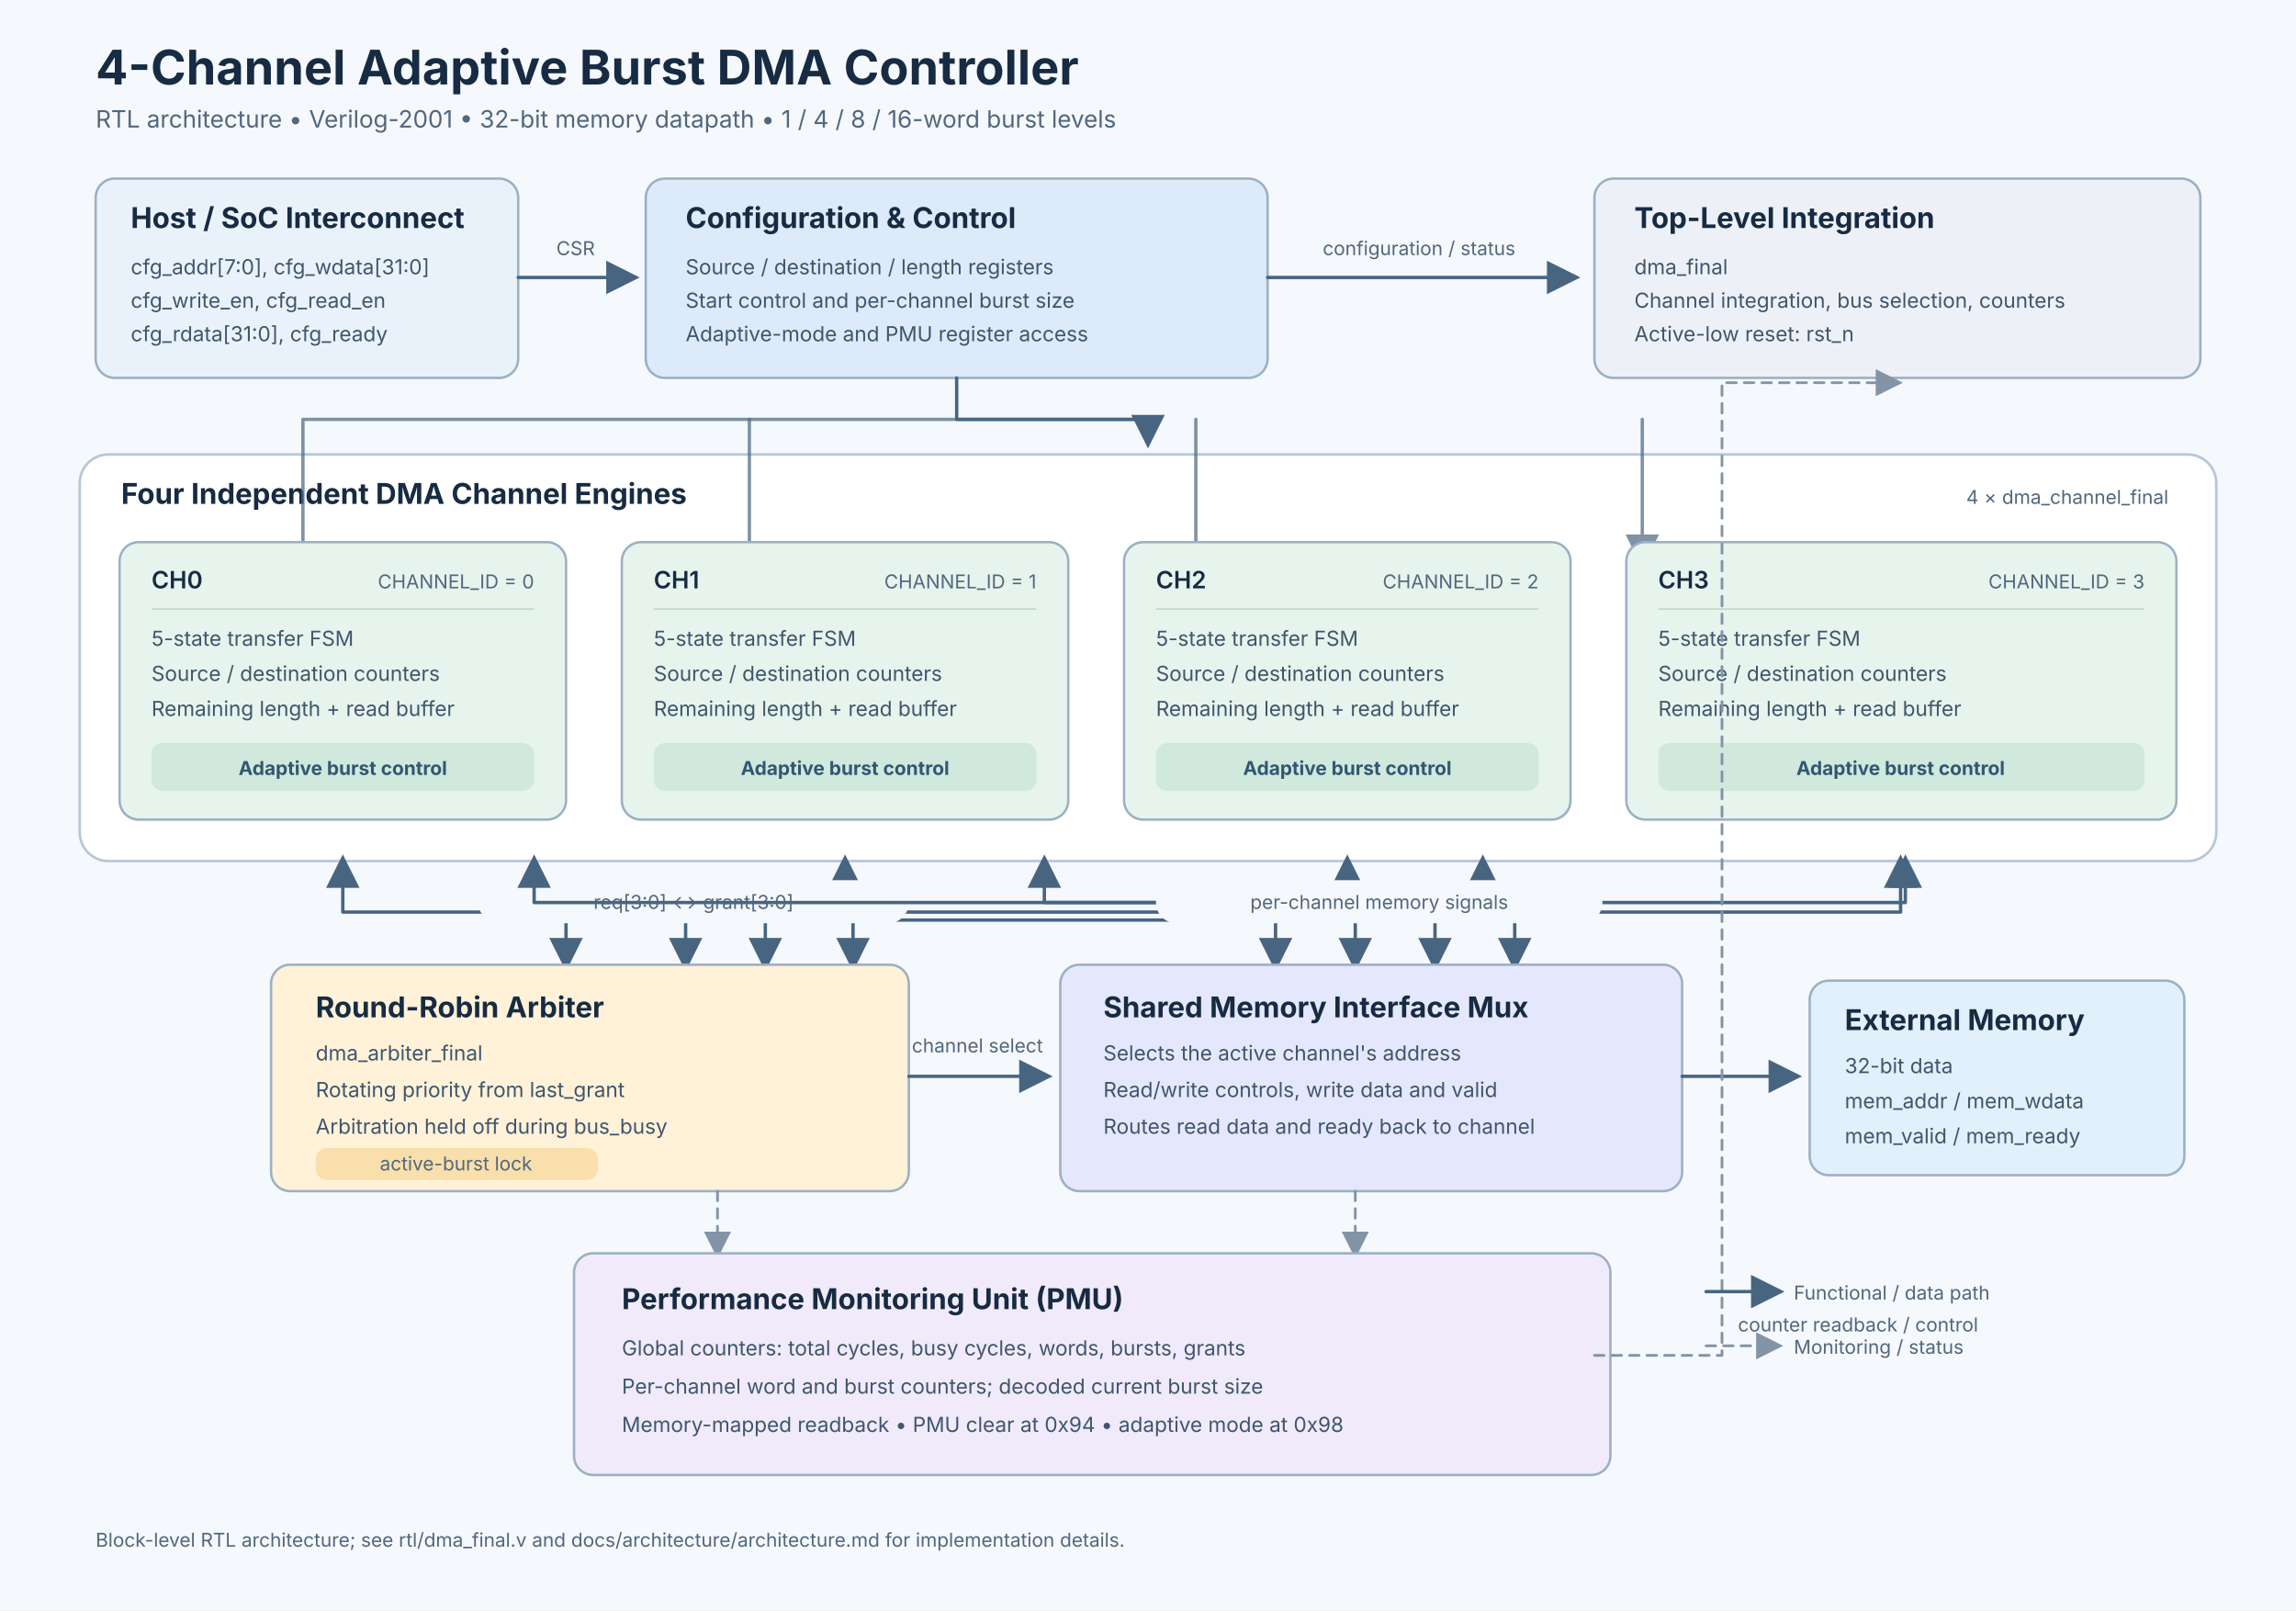
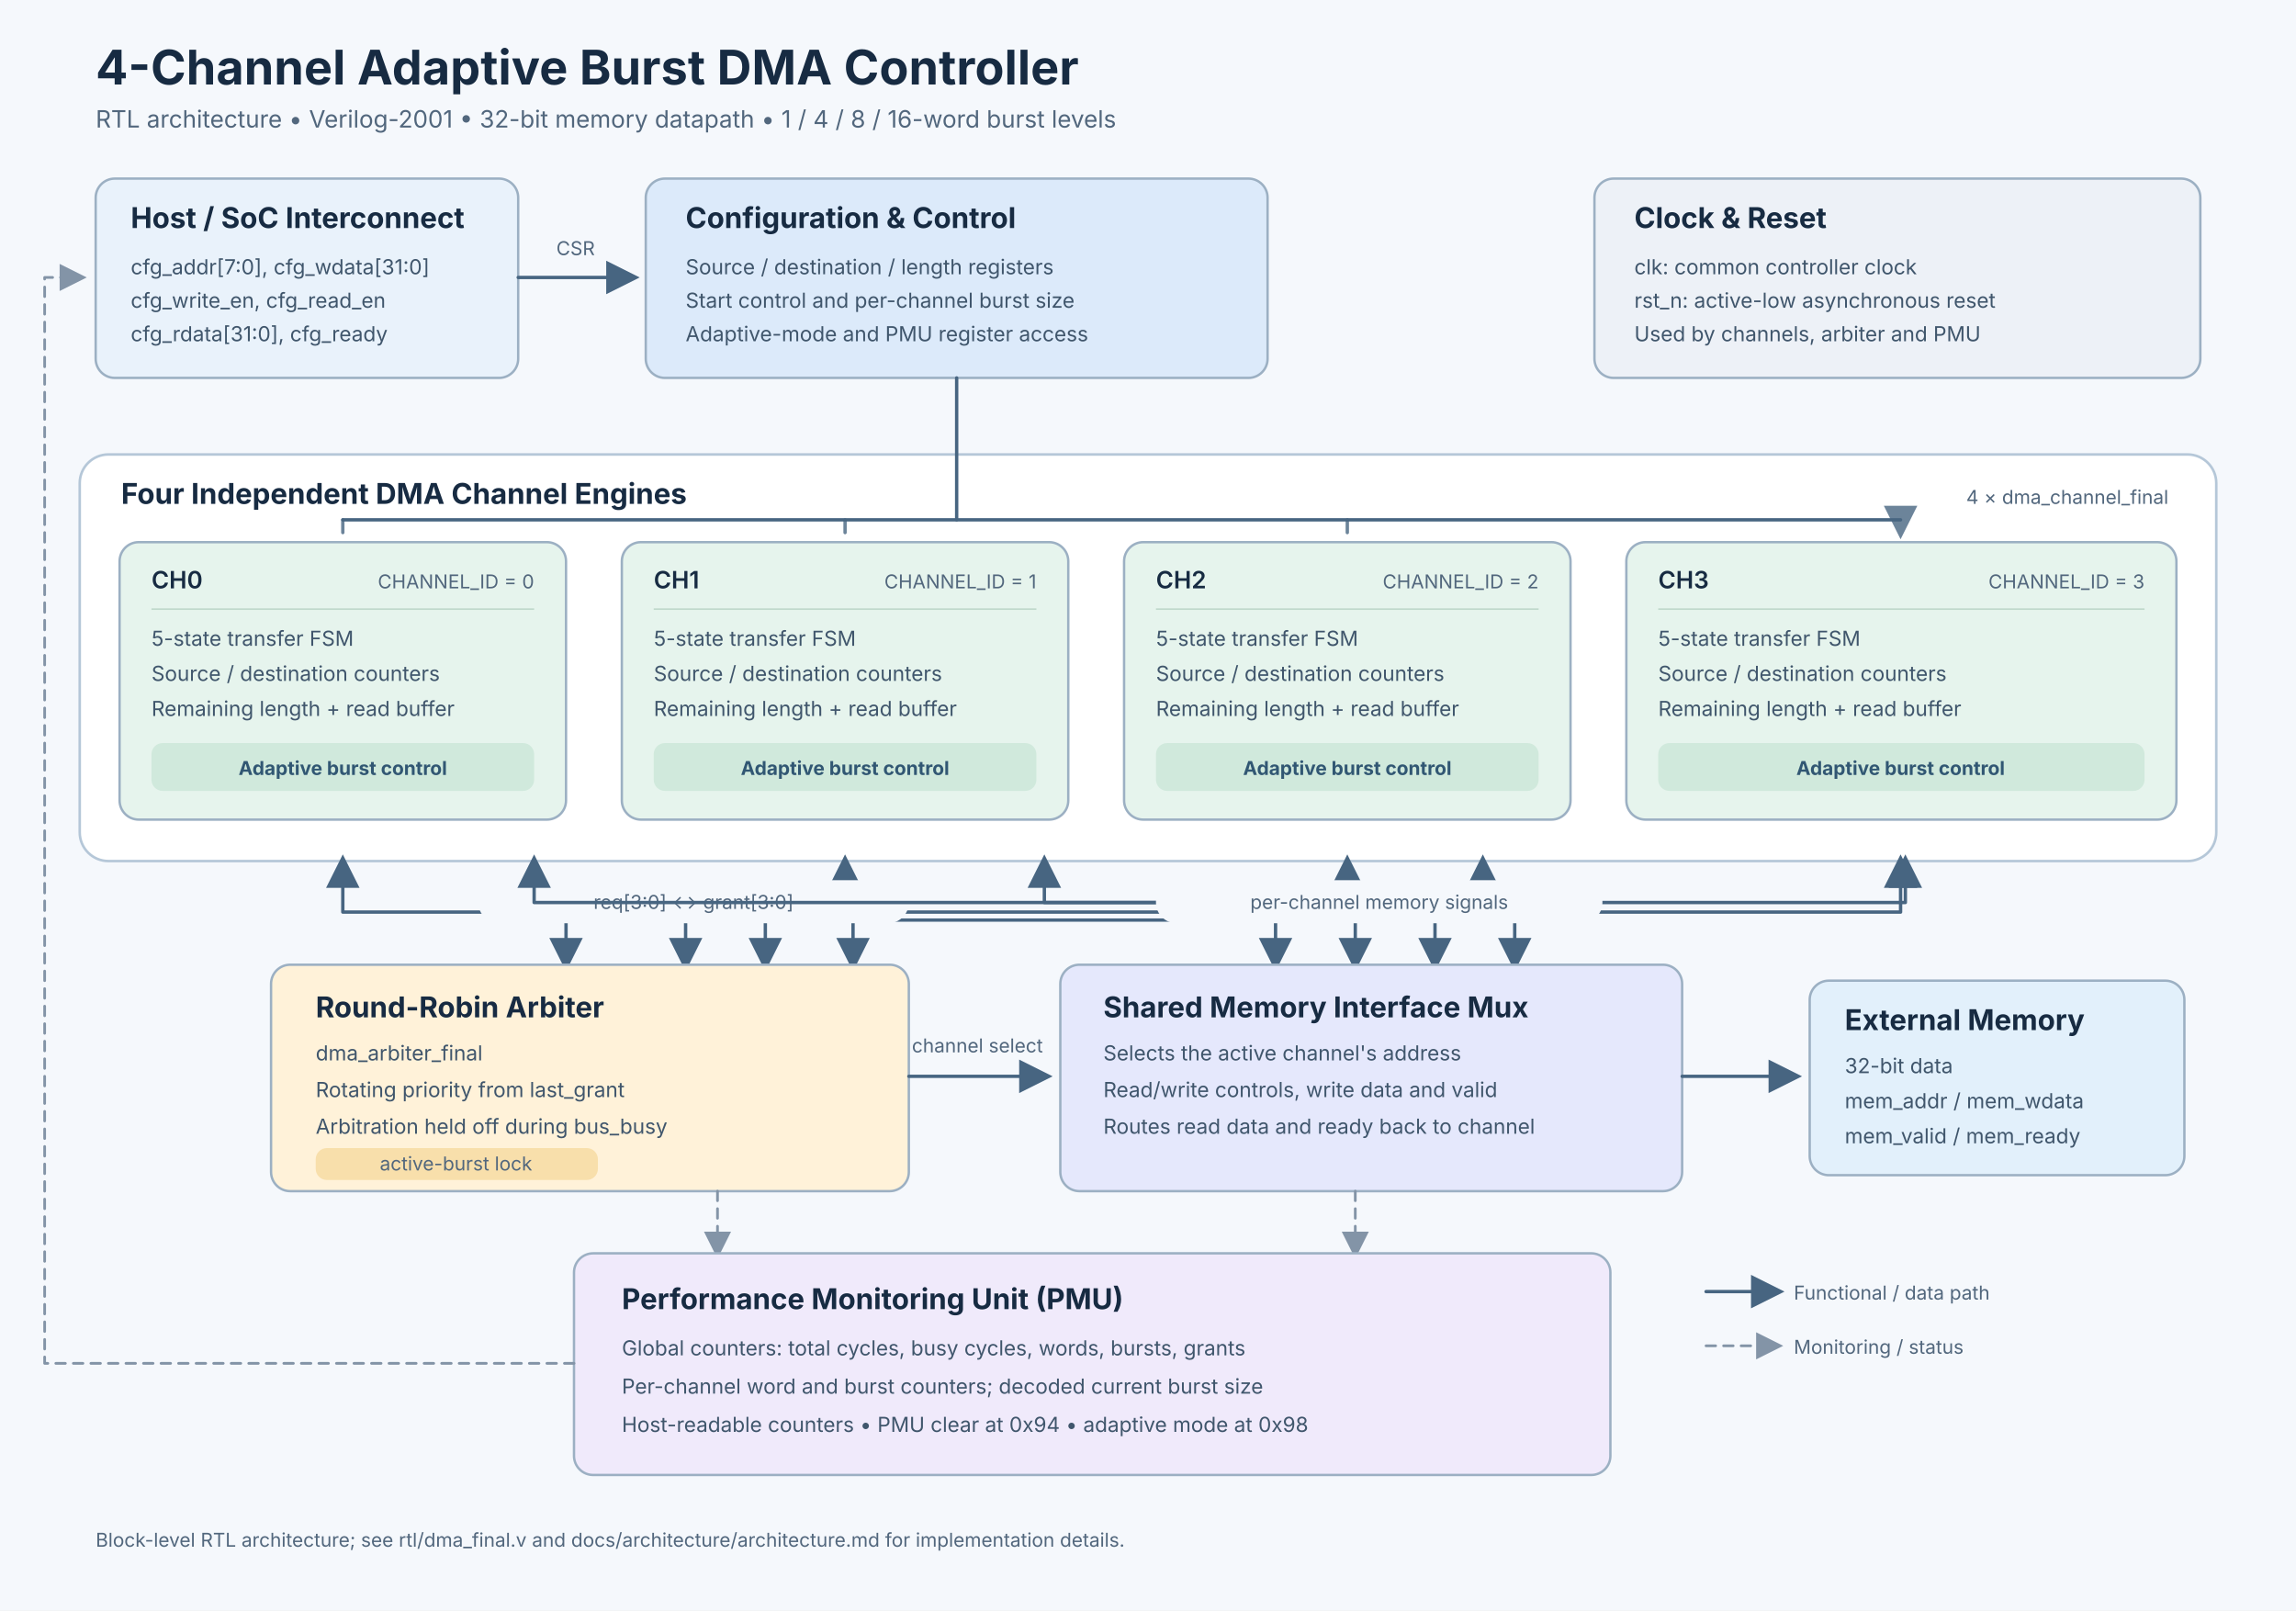
<svg xmlns="http://www.w3.org/2000/svg" width="1440" height="1010" viewBox="0 0 1440 1010" role="img" aria-labelledby="title desc">
  <defs>
    <marker id="arrow" markerWidth="10" markerHeight="10" refX="8" refY="5" orient="auto">
      <path d="M0,0 L10,5 L0,10 z" fill="#476581" />
    </marker>
    <marker id="arrowBothStart" markerWidth="10" markerHeight="10" refX="2" refY="5" orient="auto">
      <path d="M10,0 L0,5 L10,10 z" fill="#476581" />
    </marker>
    <marker id="arrowDash" markerWidth="10" markerHeight="10" refX="8" refY="5" orient="auto">
      <path d="M0,0 L10,5 L0,10 z" fill="#8394a7" />
    </marker>
    <style>
      text{font-family:Inter,Segoe UI,Arial,sans-serif;fill:#172b42}
      .title{font-size:30px;font-weight:700;letter-spacing:.1px}
      .subtitle{font-size:15px;fill:#52677d}
      .heading{font-size:18px;font-weight:700}
      .label{font-size:15px;font-weight:600}
      .body{font-size:13px;fill:#40566c}
      .small{font-size:12px;fill:#52677d}
      .block{stroke:#9cb0c3;stroke-width:1.5;rx:12}
      .wire{fill:none;stroke:#476581;stroke-width:2.1;stroke-linecap:round;stroke-linejoin:round}
      .monitor{fill:none;stroke:#8394a7;stroke-width:1.7;stroke-dasharray:6 5;stroke-linecap:round;stroke-linejoin:round}
      .pill{font-size:12px;font-weight:700;fill:#315773}
    </style>
  </defs>
  <rect width="1440" height="1010" fill="#f5f8fc" />
  <text x="60" y="53" class="title">4-Channel Adaptive Burst DMA Controller</text>
  <text x="60" y="80" class="subtitle">RTL architecture • Verilog-2001 • 32-bit memory datapath • 1 / 4 / 8 / 16-word burst levels</text>
  <rect x="60" y="112" width="265" height="125" class="block" fill="#e9f2fb" />
  <text x="82" y="143" class="heading">Host / SoC Interconnect</text>
  <text x="82" y="172" class="body">cfg_addr[7:0], cfg_wdata[31:0]</text>
  <text x="82" y="193" class="body">cfg_write_en, cfg_read_en</text>
  <text x="82" y="214" class="body">cfg_rdata[31:0], cfg_ready</text>
  <rect x="405" y="112" width="390" height="125" class="block" fill="#dceafa" />
  <text x="430" y="143" class="heading">Configuration &amp; Control</text>
  <text x="430" y="172" class="body">Source / destination / length registers</text>
  <text x="430" y="193" class="body">Start control and per-channel burst size</text>
  <text x="430" y="214" class="body">Adaptive-mode and PMU register access</text>
  <path d="M325 174 H397" class="wire" marker-end="url(#arrow)" />
  <text x="361" y="160" text-anchor="middle" class="small">CSR</text>
  <rect x="1000" y="112" width="380" height="125" class="block" fill="#edf1f7" />
-   <text x="1025" y="143" class="heading">Top-Level Integration</text>
-   <text x="1025" y="172" class="body">dma_final</text>
-   <text x="1025" y="193" class="body">Channel integration, bus selection, counters</text>
-   <text x="1025" y="214" class="body">Active-low reset: rst_n</text>
-   <path d="M795 174 H987" class="wire" marker-end="url(#arrow)" />
-   <text x="890" y="160" text-anchor="middle" class="small">configuration / status</text>
+   <text x="1025" y="143" class="heading">Clock &amp; Reset</text>
+   <text x="1025" y="172" class="body">clk: common controller clock</text>
+   <text x="1025" y="193" class="body">rst_n: active-low asynchronous reset</text>
+   <text x="1025" y="214" class="body">Used by channels, arbiter and PMU</text>
  <rect x="50" y="285" width="1340" height="255" rx="18" fill="#ffffff" stroke="#b5c7d8" stroke-width="1.6" />
  <text x="76" y="316" class="heading">Four Independent DMA Channel Engines</text>
  <text x="1360" y="316" text-anchor="end" class="small">4 × dma_channel_final</text>
-   <path d="M600 237 V263 H720 V277" class="wire" marker-end="url(#arrow)" />
-   <path d="M720 263 H190 V352" class="wire" opacity=".7" />
-   <path d="M470 263 V352 M750 263 V352 M1030 263 V352" class="wire" marker-end="url(#arrow)" opacity=".7" />
+   <path d="M600 237 V326" class="wire" />
+   <path d="M215 326 H1192" class="wire" />
+   <path d="M215 326 V334 M530 326 V334 M845 326 V334 M1192 326 V334" class="wire" marker-end="url(#arrow)" opacity=".8" />
  <rect x="75" y="340" width="280" height="174" class="block" fill="#e6f4ed" />
  <text x="95" y="369" class="label">CH0</text>
  <text x="335" y="369" text-anchor="end" class="small">CHANNEL_ID = 0</text>
  <line x1="95" y1="382" x2="335" y2="382" stroke="#bfd9cb" />
  <text x="95" y="405" class="body">5-state transfer FSM</text>
  <text x="95" y="427" class="body">Source / destination counters</text>
  <text x="95" y="449" class="body">Remaining length + read buffer</text>
  <rect x="95" y="466" width="240" height="30" rx="7" fill="#d0e9dc" />
  <text x="215" y="486" text-anchor="middle" class="pill">Adaptive burst control</text>
  <rect x="390" y="340" width="280" height="174" class="block" fill="#e6f4ed" />
  <text x="410" y="369" class="label">CH1</text>
  <text x="650" y="369" text-anchor="end" class="small">CHANNEL_ID = 1</text>
  <line x1="410" y1="382" x2="650" y2="382" stroke="#bfd9cb" />
  <text x="410" y="405" class="body">5-state transfer FSM</text>
  <text x="410" y="427" class="body">Source / destination counters</text>
  <text x="410" y="449" class="body">Remaining length + read buffer</text>
  <rect x="410" y="466" width="240" height="30" rx="7" fill="#d0e9dc" />
  <text x="530" y="486" text-anchor="middle" class="pill">Adaptive burst control</text>
  <rect x="705" y="340" width="280" height="174" class="block" fill="#e6f4ed" />
  <text x="725" y="369" class="label">CH2</text>
  <text x="965" y="369" text-anchor="end" class="small">CHANNEL_ID = 2</text>
  <line x1="725" y1="382" x2="965" y2="382" stroke="#bfd9cb" />
  <text x="725" y="405" class="body">5-state transfer FSM</text>
  <text x="725" y="427" class="body">Source / destination counters</text>
  <text x="725" y="449" class="body">Remaining length + read buffer</text>
  <rect x="725" y="466" width="240" height="30" rx="7" fill="#d0e9dc" />
  <text x="845" y="486" text-anchor="middle" class="pill">Adaptive burst control</text>
  <rect x="1020" y="340" width="345" height="174" class="block" fill="#e6f4ed" />
  <text x="1040" y="369" class="label">CH3</text>
  <text x="1345" y="369" text-anchor="end" class="small">CHANNEL_ID = 3</text>
  <line x1="1040" y1="382" x2="1345" y2="382" stroke="#bfd9cb" />
  <text x="1040" y="405" class="body">5-state transfer FSM</text>
  <text x="1040" y="427" class="body">Source / destination counters</text>
  <text x="1040" y="449" class="body">Remaining length + read buffer</text>
  <rect x="1040" y="466" width="305" height="30" rx="7" fill="#d0e9dc" />
  <text x="1192" y="486" text-anchor="middle" class="pill">Adaptive burst control</text>
  <path d="M215 540 V572 H355 V605" class="wire" marker-start="url(#arrowBothStart)" marker-end="url(#arrow)" />
  <path d="M530 540 V577 H430 V605" class="wire" marker-start="url(#arrowBothStart)" marker-end="url(#arrow)" />
  <path d="M845 540 V577 H480 V605" class="wire" marker-start="url(#arrowBothStart)" marker-end="url(#arrow)" />
  <path d="M1192 540 V572 H535 V605" class="wire" marker-start="url(#arrowBothStart)" marker-end="url(#arrow)" />
  <rect x="300" y="552" width="270" height="27" rx="13" fill="#f5f8fc" />
  <text x="435" y="570" text-anchor="middle" class="small">req[3:0] ↔ grant[3:0]</text>
  <path d="M335 540 V566 H800 V605" class="wire" marker-start="url(#arrowBothStart)" marker-end="url(#arrow)" />
  <path d="M655 540 V566 H850 V605" class="wire" marker-start="url(#arrowBothStart)" marker-end="url(#arrow)" />
  <path d="M930 540 V566 H900 V605" class="wire" marker-start="url(#arrowBothStart)" marker-end="url(#arrow)" />
  <path d="M1195 540 V566 H950 V605" class="wire" marker-start="url(#arrowBothStart)" marker-end="url(#arrow)" />
  <rect x="725" y="552" width="280" height="27" rx="13" fill="#f5f8fc" />
  <text x="865" y="570" text-anchor="middle" class="small">per-channel memory signals</text>
  <rect x="170" y="605" width="400" height="142" class="block" fill="#fff2d9" />
  <text x="198" y="638" class="heading">Round-Robin Arbiter</text>
  <text x="198" y="665" class="body">dma_arbiter_final</text>
  <text x="198" y="688" class="body">Rotating priority from last_grant</text>
  <text x="198" y="711" class="body">Arbitration held off during bus_busy</text>
  <rect x="198" y="720" width="177" height="20" rx="7" fill="#f8dfab" />
  <text x="286" y="734" text-anchor="middle" class="small">active-burst lock</text>
  <rect x="665" y="605" width="390" height="142" class="block" fill="#e5e8fc" />
  <text x="692" y="638" class="heading">Shared Memory Interface Mux</text>
  <text x="692" y="665" class="body">Selects the active channel's address</text>
  <text x="692" y="688" class="body">Read/write controls, write data and valid</text>
  <text x="692" y="711" class="body">Routes read data and ready back to channel</text>
  <path d="M570 675 H656" class="wire" marker-end="url(#arrow)" />
  <text x="613" y="660" text-anchor="middle" class="small">channel select</text>
  <rect x="1135" y="615" width="235" height="122" class="block" fill="#e2f0fb" />
  <text x="1157" y="646" class="heading">External Memory</text>
  <text x="1157" y="673" class="body">32-bit data</text>
  <text x="1157" y="695" class="body">mem_addr / mem_wdata</text>
  <text x="1157" y="717" class="body">mem_valid / mem_ready</text>
  <path d="M1055 675 H1126" class="wire" marker-end="url(#arrow)" />
  <path d="M850 747 V786" class="monitor" marker-end="url(#arrowDash)" />
  <path d="M450 747 V786" class="monitor" marker-end="url(#arrowDash)" />
  <rect x="360" y="786" width="650" height="139" class="block" fill="#f0eafb" />
  <text x="390" y="821" class="heading">Performance Monitoring Unit (PMU)</text>
  <text x="390" y="850" class="body">Global counters: total cycles, busy cycles, words, bursts, grants</text>
  <text x="390" y="874" class="body">Per-channel word and burst counters; decoded current burst size</text>
-   <text x="390" y="898" class="body">Memory-mapped readback • PMU clear at 0x94 • adaptive mode at 0x98</text>
-   <path d="M1000 850 H1080 V240 H1190" class="monitor" marker-end="url(#arrowDash)" />
-   <text x="1090" y="835" class="small">counter readback / control</text>
+   <text x="390" y="898" class="body">Host-readable counters • PMU clear at 0x94 • adaptive mode at 0x98</text>
+   <path d="M360 855 H28 V174 H51" class="monitor" marker-end="url(#arrowDash)" />
  <line x1="1070" y1="810" x2="1115" y2="810" class="wire" marker-end="url(#arrow)" />
  <text x="1125" y="815" class="small">Functional / data path</text>
  <line x1="1070" y1="844" x2="1115" y2="844" class="monitor" marker-end="url(#arrowDash)" />
  <text x="1125" y="849" class="small">Monitoring / status</text>
  <text x="60" y="970" class="small">Block-level RTL architecture; see rtl/dma_final.v and docs/architecture/architecture.md for implementation details.</text>
</svg>
